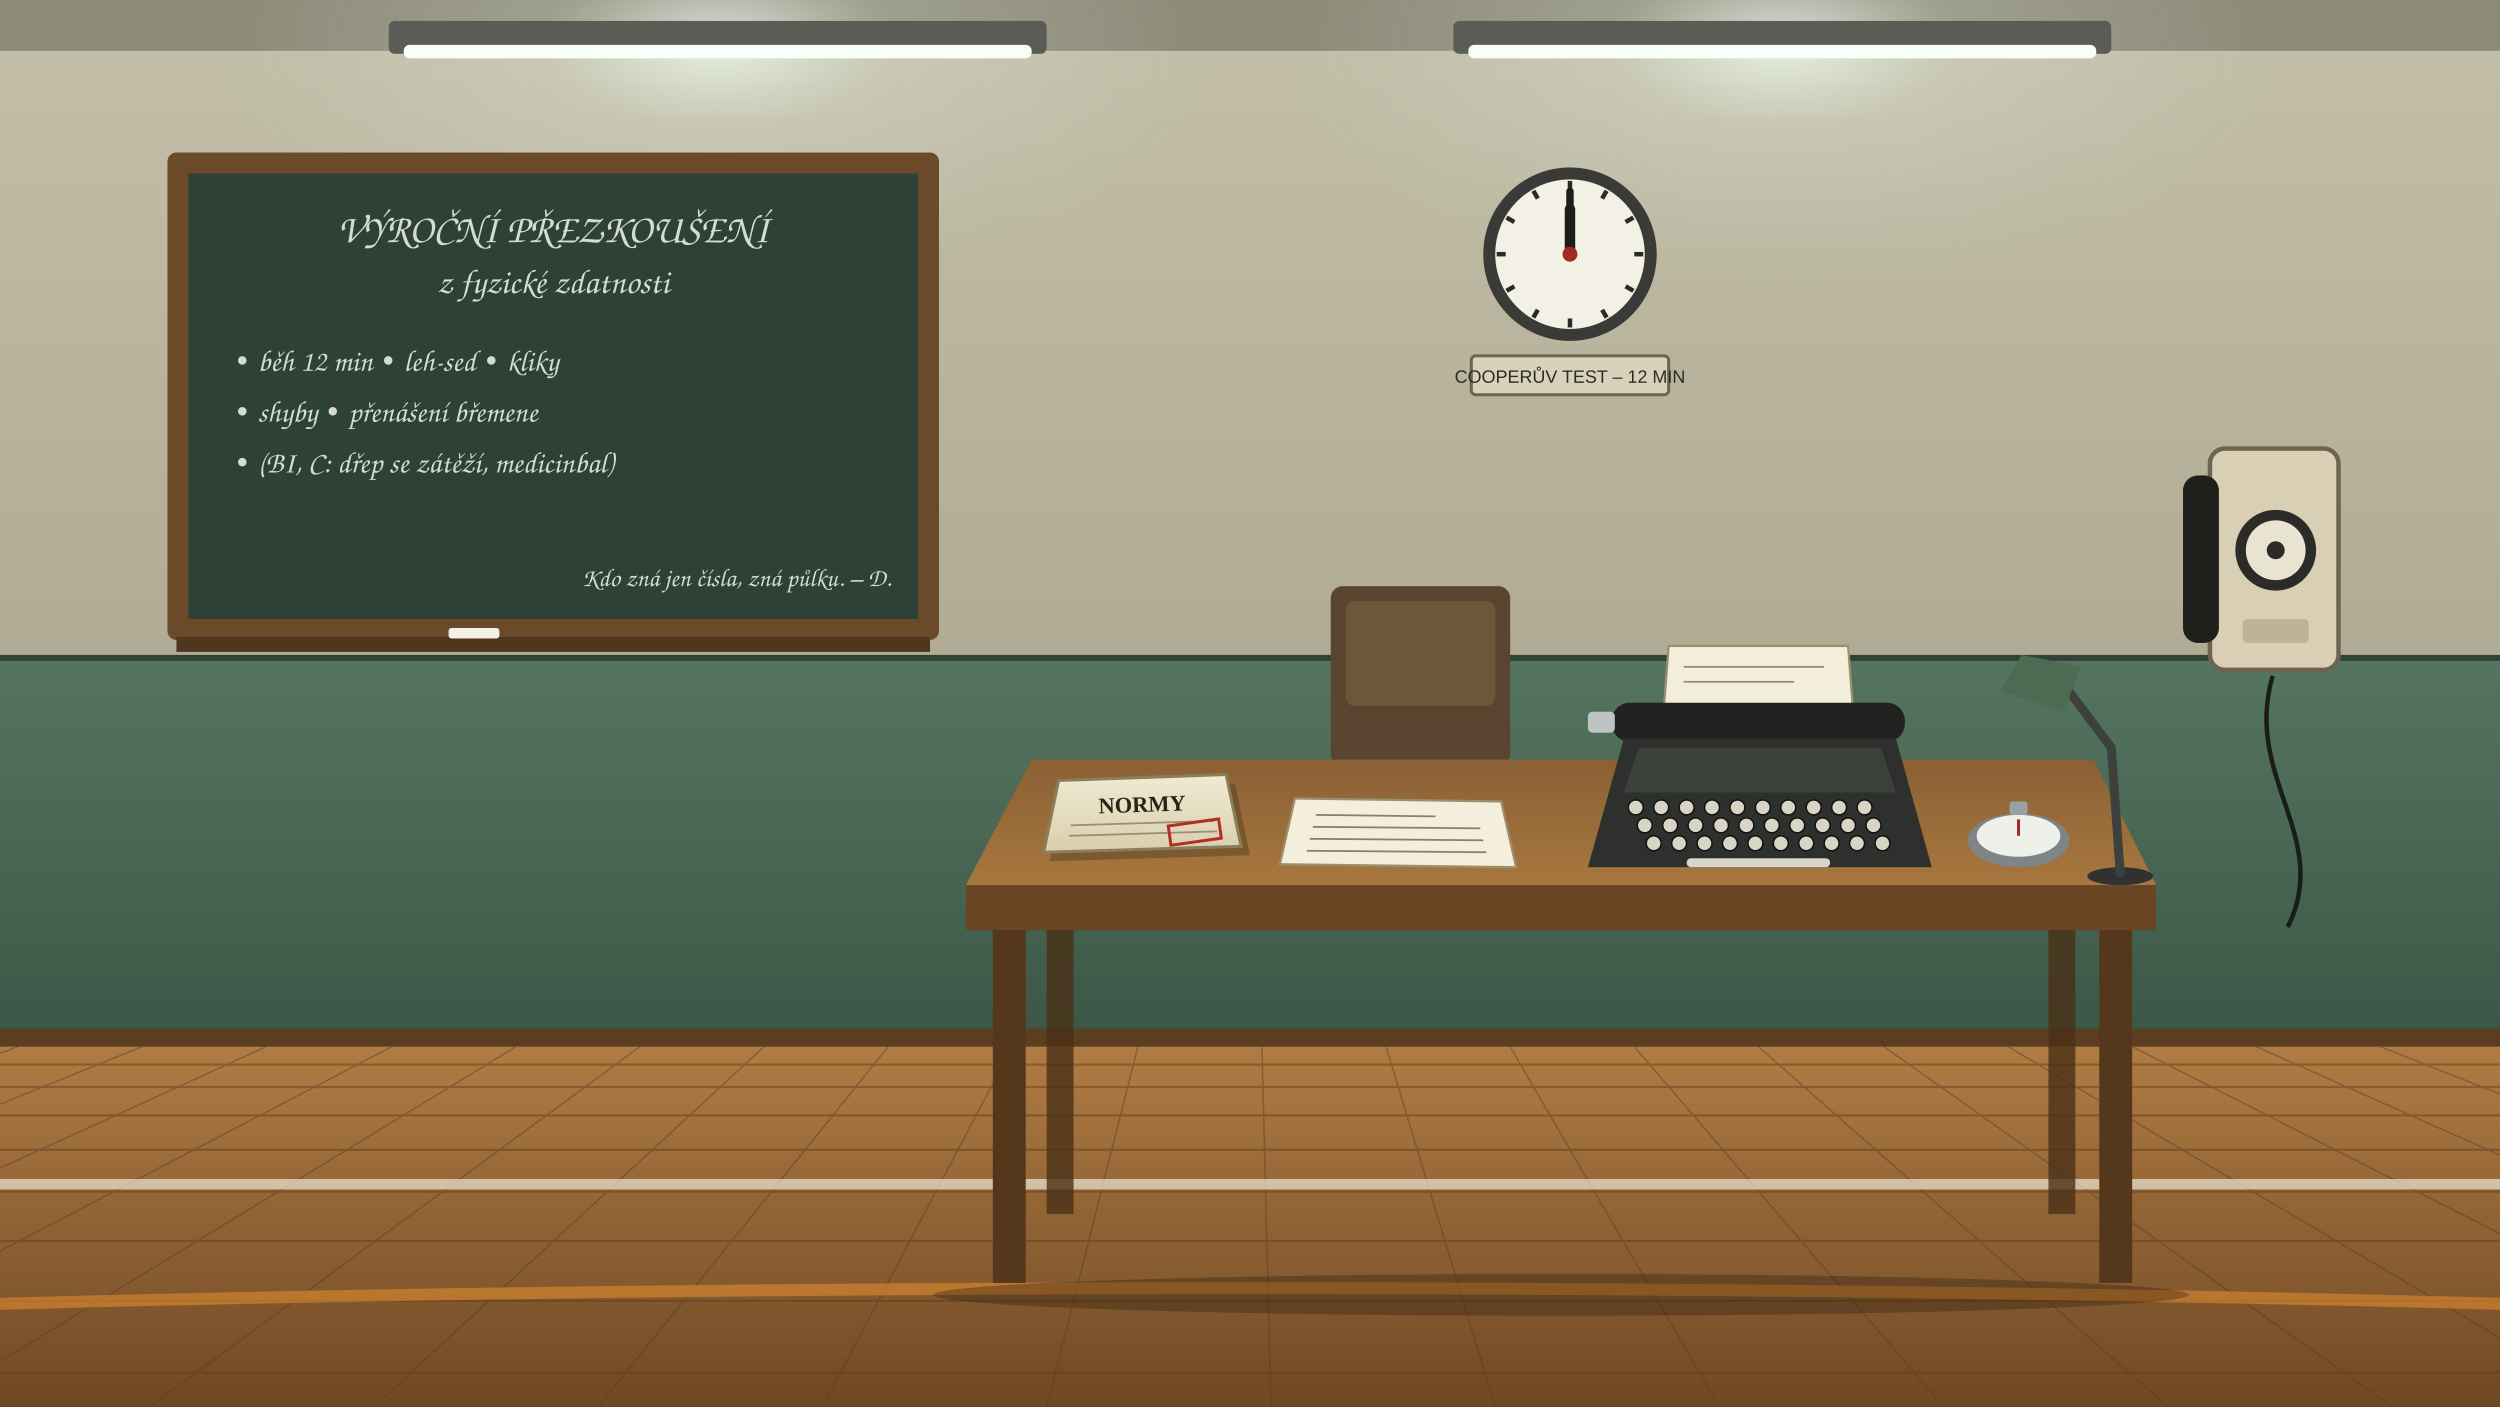
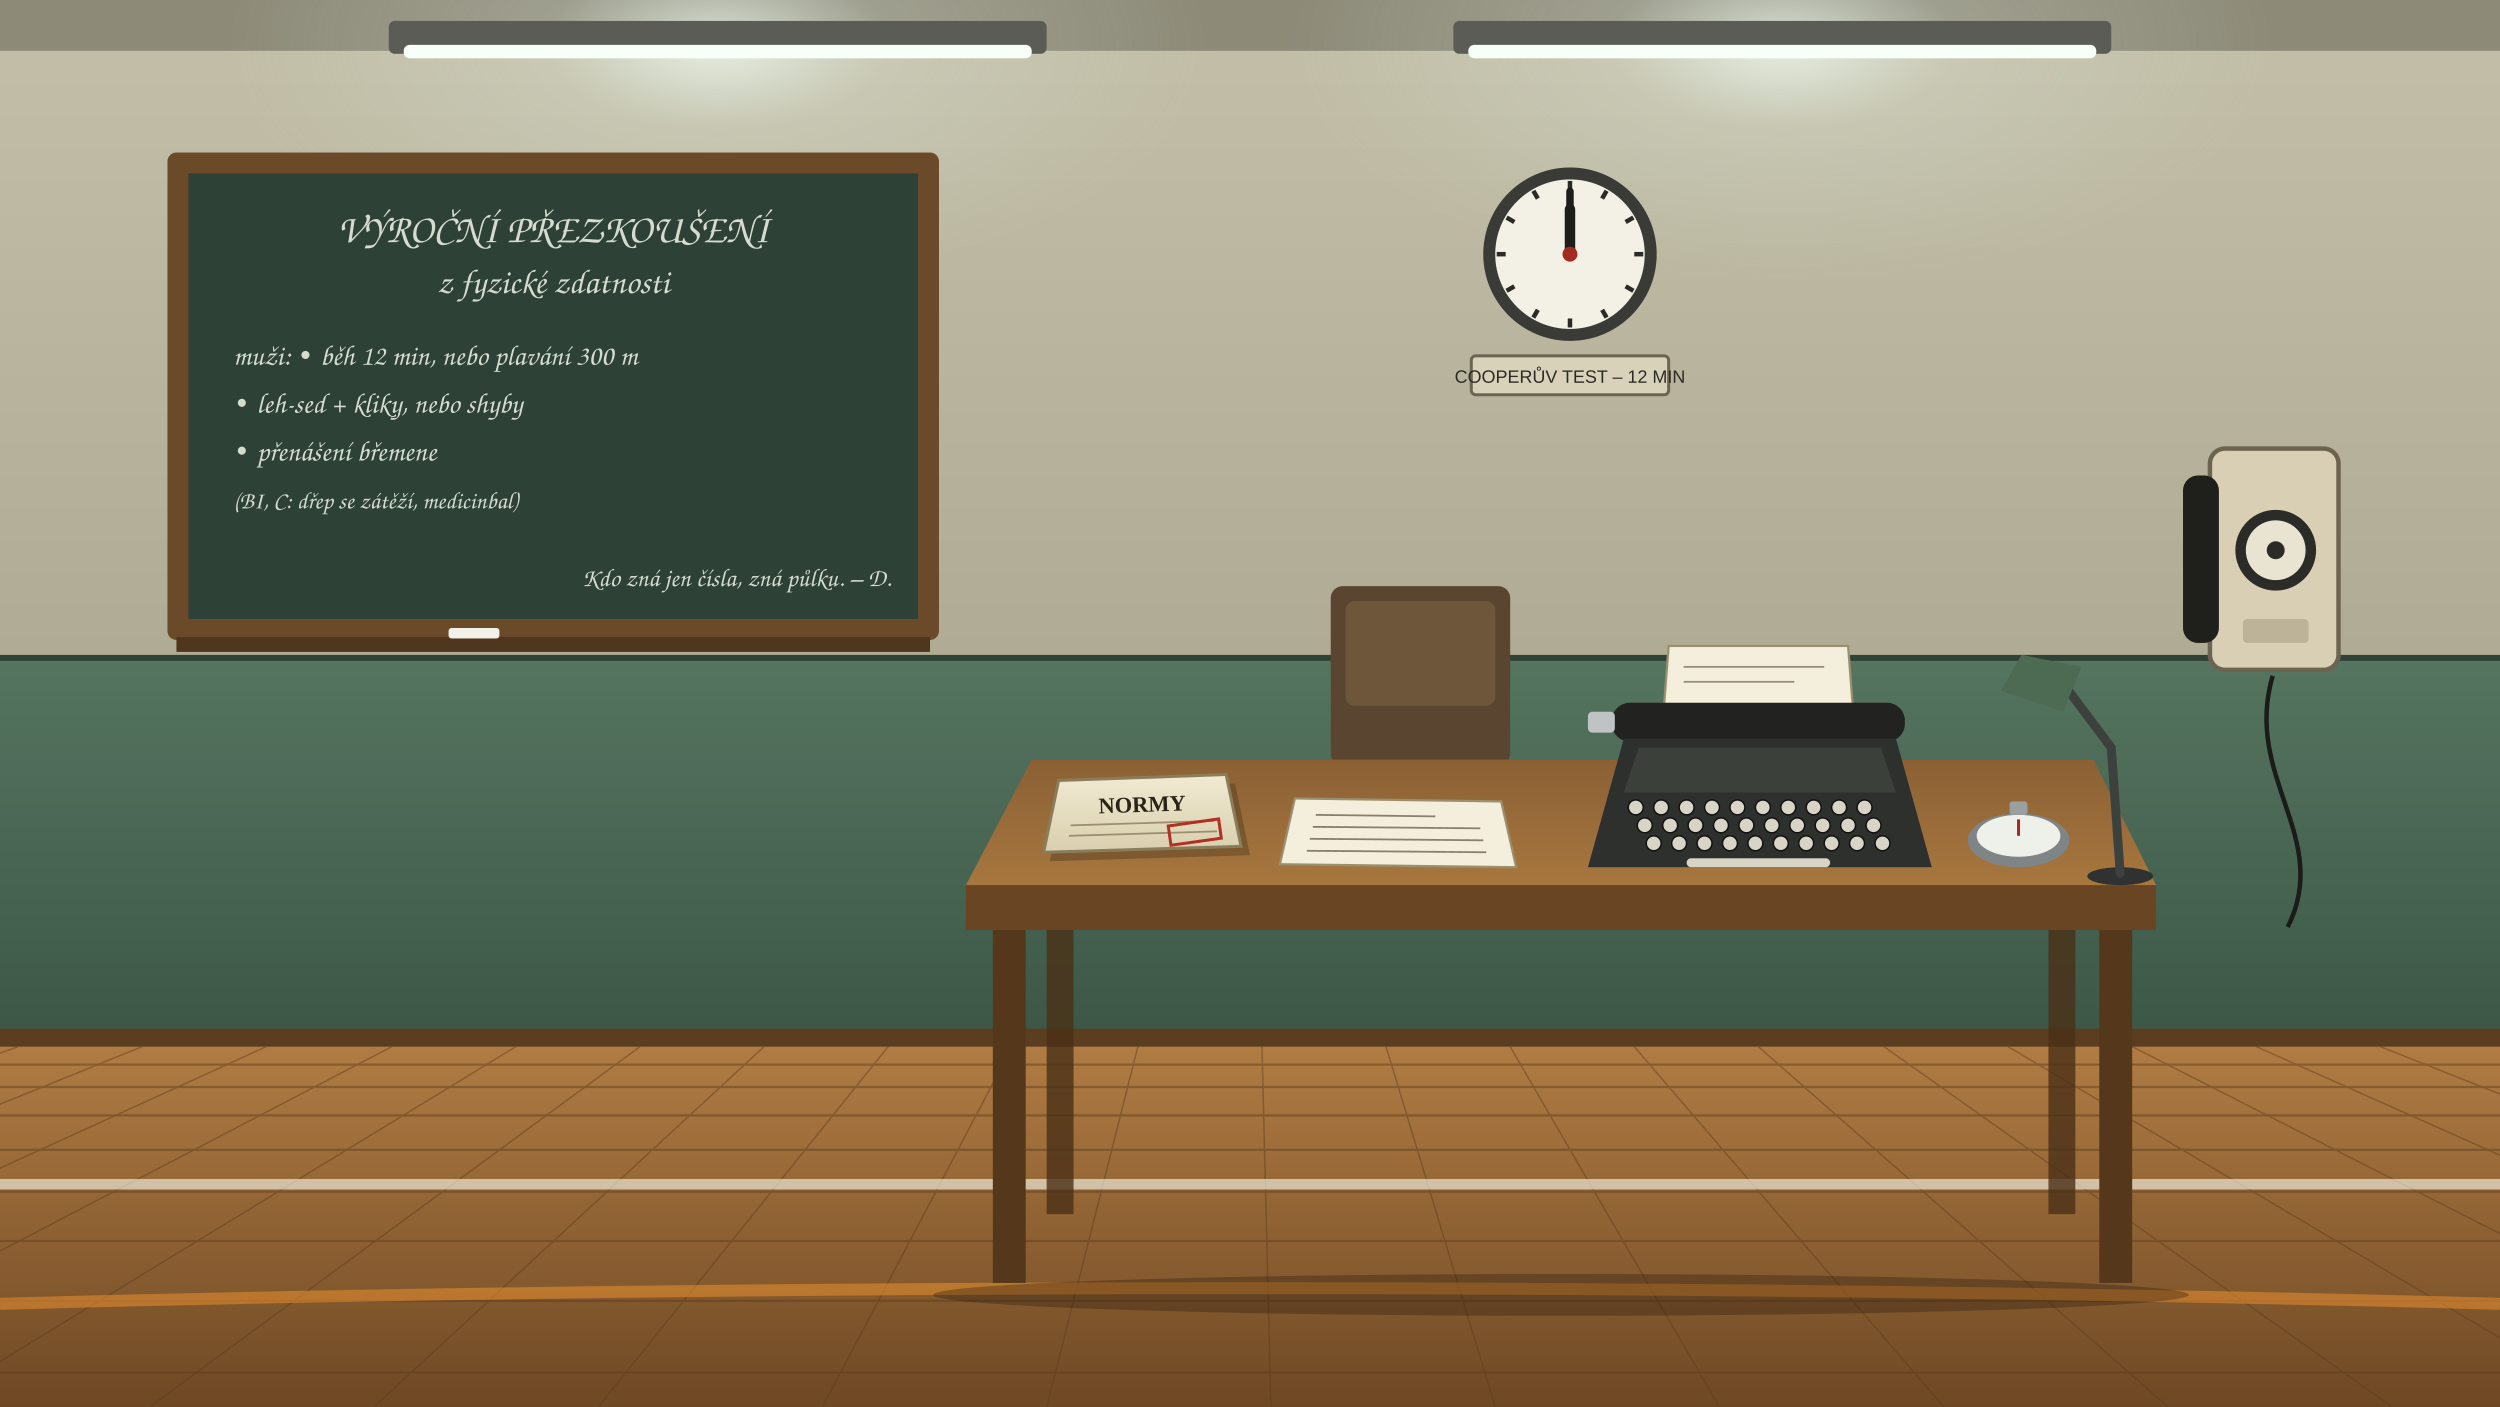
<svg xmlns="http://www.w3.org/2000/svg" viewBox="0 0 1672 941">
  <defs>
    <linearGradient id="wall" x1="0" y1="0" x2="0" y2="1">
      <stop offset="0" stop-color="#c3bfa8" />
      <stop offset="1" stop-color="#a39f88" />
    </linearGradient>
    <linearGradient id="dado" x1="0" y1="0" x2="0" y2="1">
      <stop offset="0" stop-color="#557560" />
      <stop offset="1" stop-color="#3c5646" />
    </linearGradient>
    <linearGradient id="floor" x1="0" y1="0" x2="0" y2="1">
      <stop offset="0" stop-color="#b07c43" />
      <stop offset="1" stop-color="#6e4824" />
    </linearGradient>
    <linearGradient id="steel" x1="0" y1="0" x2="0" y2="1">
      <stop offset="0" stop-color="#e4e6e6" />
      <stop offset="0.5" stop-color="#9aa0a2" />
      <stop offset="1" stop-color="#5e6466" />
    </linearGradient>
    <linearGradient id="wood" x1="0" y1="0" x2="1" y2="0">
      <stop offset="0" stop-color="#c79a5e" />
      <stop offset="1" stop-color="#a77840" />
    </linearGradient>
    <linearGradient id="paper" x1="0" y1="0" x2="0" y2="1">
      <stop offset="0" stop-color="#f1ead2" />
      <stop offset="1" stop-color="#d9cfae" />
    </linearGradient>
    <radialGradient id="tubeGlow">
      <stop offset="0" stop-color="#f4fff6" stop-opacity="0.75" />
      <stop offset="0.35" stop-color="#e6f5ea" stop-opacity="0.2" />
      <stop offset="1" stop-color="#e6f5ea" stop-opacity="0" />
    </radialGradient>
    <linearGradient id="deskTop" gradientUnits="userSpaceOnUse" x1="0" y1="508" x2="0" y2="592">
      <stop offset="0" stop-color="#8a6034" />
      <stop offset="1" stop-color="#a8773f" />
    </linearGradient>
  </defs>
  <rect width="1672" height="700" fill="url(#wall)" />
  <rect y="440" width="1672" height="260" fill="url(#dado)" />
  <line x1="0" y1="440" x2="1672" y2="440" stroke="#2f4235" stroke-width="4" />
  <rect y="688" width="1672" height="14" fill="#5b3d20" />
  <rect y="700" width="1672" height="241" fill="url(#floor)" />
  <g stroke="#5a3a1c" stroke-width="1.5" opacity="0.45">
    <line x1="0" y1="712" x2="1672" y2="712" />
    <line x1="0" y1="727" x2="1672" y2="727" />
    <line x1="0" y1="746" x2="1672" y2="746" />
    <line x1="0" y1="769" x2="1672" y2="769" />
    <line x1="0" y1="797" x2="1672" y2="797" />
    <line x1="0" y1="830" x2="1672" y2="830" />
    <line x1="0" y1="870" x2="1672" y2="870" />
    <line x1="0" y1="918" x2="1672" y2="918" />
    <line x1="-404" y1="700" x2="-1400" y2="941" stroke-width="1" />
    <line x1="-321" y1="700" x2="-1250" y2="941" stroke-width="1" />
    <line x1="-238" y1="700" x2="-1100" y2="941" stroke-width="1" />
    <line x1="-154" y1="700" x2="-950" y2="941" stroke-width="1" />
    <line x1="-71" y1="700" x2="-800" y2="941" stroke-width="1" />
    <line x1="12" y1="700" x2="-650" y2="941" stroke-width="1" />
    <line x1="95" y1="700" x2="-500" y2="941" stroke-width="1" />
    <line x1="178" y1="700" x2="-350" y2="941" stroke-width="1" />
    <line x1="262" y1="700" x2="-200" y2="941" stroke-width="1" />
    <line x1="345" y1="700" x2="-50" y2="941" stroke-width="1" />
    <line x1="428" y1="700" x2="100" y2="941" stroke-width="1" />
    <line x1="511" y1="700" x2="250" y2="941" stroke-width="1" />
    <line x1="594" y1="700" x2="400" y2="941" stroke-width="1" />
    <line x1="677" y1="700" x2="550" y2="941" stroke-width="1" />
    <line x1="761" y1="700" x2="700" y2="941" stroke-width="1" />
    <line x1="844" y1="700" x2="850" y2="941" stroke-width="1" />
    <line x1="927" y1="700" x2="1000" y2="941" stroke-width="1" />
    <line x1="1010" y1="700" x2="1150" y2="941" stroke-width="1" />
    <line x1="1093" y1="700" x2="1300" y2="941" stroke-width="1" />
    <line x1="1176" y1="700" x2="1450" y2="941" stroke-width="1" />
    <line x1="1260" y1="700" x2="1600" y2="941" stroke-width="1" />
    <line x1="1343" y1="700" x2="1750" y2="941" stroke-width="1" />
    <line x1="1426" y1="700" x2="1900" y2="941" stroke-width="1" />
    <line x1="1509" y1="700" x2="2050" y2="941" stroke-width="1" />
    <line x1="1592" y1="700" x2="2200" y2="941" stroke-width="1" />
    <line x1="1676" y1="700" x2="2350" y2="941" stroke-width="1" />
    <line x1="1759" y1="700" x2="2500" y2="941" stroke-width="1" />
    <line x1="1842" y1="700" x2="2650" y2="941" stroke-width="1" />
    <line x1="1925" y1="700" x2="2800" y2="941" stroke-width="1" />
    <line x1="2008" y1="700" x2="2950" y2="941" stroke-width="1" />
    <line x1="2091" y1="700" x2="3100" y2="941" stroke-width="1" />
  </g>
  <path d="M0,792 L1672,792" stroke="#f2efe2" stroke-width="7" opacity="0.65" />
  <path d="M0,872 C500,858 1170,858 1672,872" stroke="#e08a2e" stroke-width="8" fill="none" opacity="0.6" />
  <rect width="1672" height="34" fill="#8d8a78" />
  <ellipse cx="480" cy="30" rx="330" ry="160" fill="url(#tubeGlow)" />
  <rect x="260" y="14" width="440" height="22" rx="4" fill="#5b5c55" />
  <rect x="270" y="30" width="420" height="9" rx="4" fill="#f7fff8" />
  <ellipse cx="1192" cy="30" rx="330" ry="160" fill="url(#tubeGlow)" />
  <rect x="972" y="14" width="440" height="22" rx="4" fill="#5b5c55" />
  <rect x="982" y="30" width="420" height="9" rx="4" fill="#f7fff8" />
  <rect x="112" y="102" width="516" height="326" rx="6" fill="#6b4a2a" />
  <rect x="126" y="116" width="488" height="298" fill="#24392d" />
  <rect x="126" y="116" width="488" height="298" fill="#e8efe6" opacity="0.05" />
  <g font-family="'Segoe Print', 'Bradley Hand', 'Comic Sans MS', cursive" fill="#ecefe4" opacity="0.88">
    <text x="370" y="162" font-size="27" text-anchor="middle">VÝROČNÍ PŘEZKOUŠENÍ</text>
    <text x="370" y="196" font-size="23" text-anchor="middle">z fyzické zdatnosti</text>
-     <text x="156" y="248" font-size="20">• běh 12 min   • leh-sed   • kliky</text>
-     <text x="156" y="282" font-size="20">• shyby   • přenášení břemene</text>
-     <text x="156" y="316" font-size="20">• (BI, C: dřep se zátěží, medicinbal)</text>
+     <text x="156" y="244" font-size="19">muži: • běh 12 min, nebo plavání 300 m</text>
+     <text x="156" y="276" font-size="19">• leh-sed + kliky, nebo shyby</text>
+     <text x="156" y="308" font-size="19">• přenášení břemene</text>
+     <text x="156" y="340" font-size="16">(BI, C: dřep se zátěží, medicinbal)</text>
    <text x="596" y="392" font-size="17" text-anchor="end">Kdo zná jen čísla, zná půlku. – D.</text>
  </g>
  <rect x="118" y="426" width="504" height="10" fill="#4f361e" />
  <rect x="300" y="420" width="34" height="7" rx="2" fill="#f1f1e8" />
  <circle cx="1050" cy="170" r="58" fill="#3a3a36" />
  <circle cx="1050" cy="170" r="50" fill="#f3f1e6" />
  <g stroke="#2a2a26" stroke-width="3">
    <line x1="1050.0" y1="127.0" x2="1050.0" y2="121.0" />
    <line x1="1071.5" y1="132.8" x2="1074.5" y2="127.6" />
    <line x1="1087.2" y1="148.5" x2="1092.4" y2="145.5" />
    <line x1="1093.0" y1="170.0" x2="1099.0" y2="170.0" />
    <line x1="1087.2" y1="191.5" x2="1092.4" y2="194.5" />
    <line x1="1071.5" y1="207.2" x2="1074.5" y2="212.4" />
    <line x1="1050.0" y1="213.0" x2="1050.0" y2="219.0" />
    <line x1="1028.5" y1="207.2" x2="1025.5" y2="212.4" />
    <line x1="1012.8" y1="191.5" x2="1007.6" y2="194.5" />
    <line x1="1007.0" y1="170.0" x2="1001.0" y2="170.0" />
    <line x1="1012.8" y1="148.5" x2="1007.6" y2="145.5" />
    <line x1="1028.5" y1="132.8" x2="1025.5" y2="127.6" />
  </g>
  <line x1="1050" y1="170" x2="1050" y2="128" stroke="#1d1d1a" stroke-width="5" stroke-linecap="round" />
  <line x1="1050" y1="170" x2="1050" y2="140" stroke="#1d1d1a" stroke-width="7" stroke-linecap="round" />
  <circle cx="1050" cy="170" r="5" fill="#a32a1e" />
  <rect x="984" y="238" width="132" height="26" rx="3" fill="#d8d2bb" stroke="#6a6450" stroke-width="2" />
  <text x="1050" y="256" font-size="12" text-anchor="middle" font-family="Arial, Helvetica, sans-serif" fill="#2b2a24">COOPERŮV TEST – 12 MIN</text>
  <path d="M1520,452 C1500,520 1560,560 1530,620" fill="none" stroke="#1b1b18" stroke-width="3" />
  <rect x="1478" y="300" width="86" height="148" rx="10" fill="#d9cfb4" stroke="#6d6450" stroke-width="3" />
  <rect x="1460" y="318" width="24" height="112" rx="10" fill="#1f1f1c" />
  <circle cx="1522" cy="368" r="27" fill="#2b2b27" />
  <circle cx="1522" cy="368" r="20" fill="#e9e4d2" />
  <circle cx="1522" cy="368" r="6" fill="#2b2b27" />
  <rect x="1500" y="414" width="44" height="16" rx="3" fill="#bdb398" />
  <rect x="890" y="392" width="120" height="120" rx="8" fill="#5a4630" />
  <rect x="900" y="402" width="100" height="70" rx="6" fill="#6e563a" />
  <polygon points="690,508 1400,508 1442,592 646,592" fill="url(#deskTop)" />
  <polygon points="646,592 1442,592 1442,622 646,622" fill="#6a4524" />
  <rect x="664" y="622" width="22" height="236" fill="#55371c" />
  <rect x="1404" y="622" width="22" height="236" fill="#55371c" />
  <rect x="700" y="622" width="18" height="190" fill="#4a2f17" opacity="0.8" />
  <rect x="1370" y="622" width="18" height="190" fill="#4a2f17" opacity="0.8" />
  <ellipse cx="1044" cy="866" rx="420" ry="14" fill="#2c1c0e" opacity="0.35" />
  <g id="normy">
    <polygon points="712,528 826,524 836,572 702,576" fill="#3b2a16" opacity="0.35" />
    <polygon points="708,522 820,518 830,566 698,570" fill="url(#paper)" stroke="#8a7d5c" stroke-width="2" />
    <text x="764" y="543" font-size="15" font-weight="bold" text-anchor="middle" font-family="Georgia, 'Times New Roman', serif" fill="#2a2418" transform="rotate(-2 764 543)">NORMY</text>
    <g stroke="#9b8f70" stroke-width="1.2">
      <line x1="716" y1="552" x2="812" y2="549" />
      <line x1="715" y1="559" x2="814" y2="556" />
    </g>
    <rect x="782" y="550" width="34" height="13" fill="none" stroke="#b03024" stroke-width="2" transform="rotate(-8 799 556)" />
  </g>
  <polygon points="866,534 1004,536 1014,580 856,578" fill="#f4efdc" stroke="#9a906e" stroke-width="1.5" />
  <g stroke="#6d6450" stroke-width="1.2" opacity="0.8">
    <line x1="880" y1="545" x2="960" y2="546" />
    <line x1="878" y1="553" x2="990" y2="554" />
    <line x1="876" y1="561" x2="992" y2="562" />
    <line x1="874" y1="569" x2="994" y2="570" />
  </g>
  <polygon points="1116,432 1236,432 1240,484 1112,484" fill="#f4efdc" stroke="#9a906e" stroke-width="1.5" />
  <g stroke="#6d6450" stroke-width="1.2" opacity="0.7">
    <line x1="1126" y1="446" x2="1220" y2="446" />
    <line x1="1126" y1="456" x2="1200" y2="456" />
  </g>
  <rect x="1078" y="470" width="196" height="26" rx="12" fill="#222220" />
  <rect x="1062" y="476" width="18" height="14" rx="3" fill="#bfc3c3" />
  <polygon points="1086,494 1268,494 1292,580 1062,580" fill="#2d302c" />
  <polygon points="1096,500 1258,500 1268,530 1086,530" fill="#3c403a" />
  <circle cx="1094" cy="540" r="5" fill="#d8d4c6" stroke="#111" stroke-width="1" />
  <circle cx="1111" cy="540" r="5" fill="#d8d4c6" stroke="#111" stroke-width="1" />
  <circle cx="1128" cy="540" r="5" fill="#d8d4c6" stroke="#111" stroke-width="1" />
  <circle cx="1145" cy="540" r="5" fill="#d8d4c6" stroke="#111" stroke-width="1" />
  <circle cx="1162" cy="540" r="5" fill="#d8d4c6" stroke="#111" stroke-width="1" />
  <circle cx="1179" cy="540" r="5" fill="#d8d4c6" stroke="#111" stroke-width="1" />
  <circle cx="1196" cy="540" r="5" fill="#d8d4c6" stroke="#111" stroke-width="1" />
  <circle cx="1213" cy="540" r="5" fill="#d8d4c6" stroke="#111" stroke-width="1" />
  <circle cx="1230" cy="540" r="5" fill="#d8d4c6" stroke="#111" stroke-width="1" />
  <circle cx="1247" cy="540" r="5" fill="#d8d4c6" stroke="#111" stroke-width="1" />
  <circle cx="1100" cy="552" r="5" fill="#d8d4c6" stroke="#111" stroke-width="1" />
  <circle cx="1117" cy="552" r="5" fill="#d8d4c6" stroke="#111" stroke-width="1" />
  <circle cx="1134" cy="552" r="5" fill="#d8d4c6" stroke="#111" stroke-width="1" />
  <circle cx="1151" cy="552" r="5" fill="#d8d4c6" stroke="#111" stroke-width="1" />
  <circle cx="1168" cy="552" r="5" fill="#d8d4c6" stroke="#111" stroke-width="1" />
  <circle cx="1185" cy="552" r="5" fill="#d8d4c6" stroke="#111" stroke-width="1" />
  <circle cx="1202" cy="552" r="5" fill="#d8d4c6" stroke="#111" stroke-width="1" />
  <circle cx="1219" cy="552" r="5" fill="#d8d4c6" stroke="#111" stroke-width="1" />
  <circle cx="1236" cy="552" r="5" fill="#d8d4c6" stroke="#111" stroke-width="1" />
  <circle cx="1253" cy="552" r="5" fill="#d8d4c6" stroke="#111" stroke-width="1" />
  <circle cx="1106" cy="564" r="5" fill="#d8d4c6" stroke="#111" stroke-width="1" />
  <circle cx="1123" cy="564" r="5" fill="#d8d4c6" stroke="#111" stroke-width="1" />
  <circle cx="1140" cy="564" r="5" fill="#d8d4c6" stroke="#111" stroke-width="1" />
  <circle cx="1157" cy="564" r="5" fill="#d8d4c6" stroke="#111" stroke-width="1" />
  <circle cx="1174" cy="564" r="5" fill="#d8d4c6" stroke="#111" stroke-width="1" />
  <circle cx="1191" cy="564" r="5" fill="#d8d4c6" stroke="#111" stroke-width="1" />
  <circle cx="1208" cy="564" r="5" fill="#d8d4c6" stroke="#111" stroke-width="1" />
  <circle cx="1225" cy="564" r="5" fill="#d8d4c6" stroke="#111" stroke-width="1" />
  <circle cx="1242" cy="564" r="5" fill="#d8d4c6" stroke="#111" stroke-width="1" />
  <circle cx="1259" cy="564" r="5" fill="#d8d4c6" stroke="#111" stroke-width="1" />
  <rect x="1128" y="574" width="96" height="6" rx="3" fill="#d8d4c6" />
  <ellipse cx="1350" cy="562" rx="34" ry="18" fill="#7f8486" />
  <ellipse cx="1350" cy="559" rx="28" ry="14" fill="#eef0ea" />
  <rect x="1344" y="536" width="12" height="9" rx="2" fill="#9aa0a2" />
  <line x1="1350" y1="559" x2="1350" y2="548" stroke="#a32a1e" stroke-width="2" />
  <ellipse cx="1418" cy="586" rx="22" ry="6" fill="#2f3230" />
  <path d="M1418,584 L1412,500 L1376,452" fill="none" stroke="#3d413e" stroke-width="6" stroke-linecap="round" />
  <polygon points="1352,438 1392,446 1380,476 1338,462" fill="#4d6a52" />
</svg>
